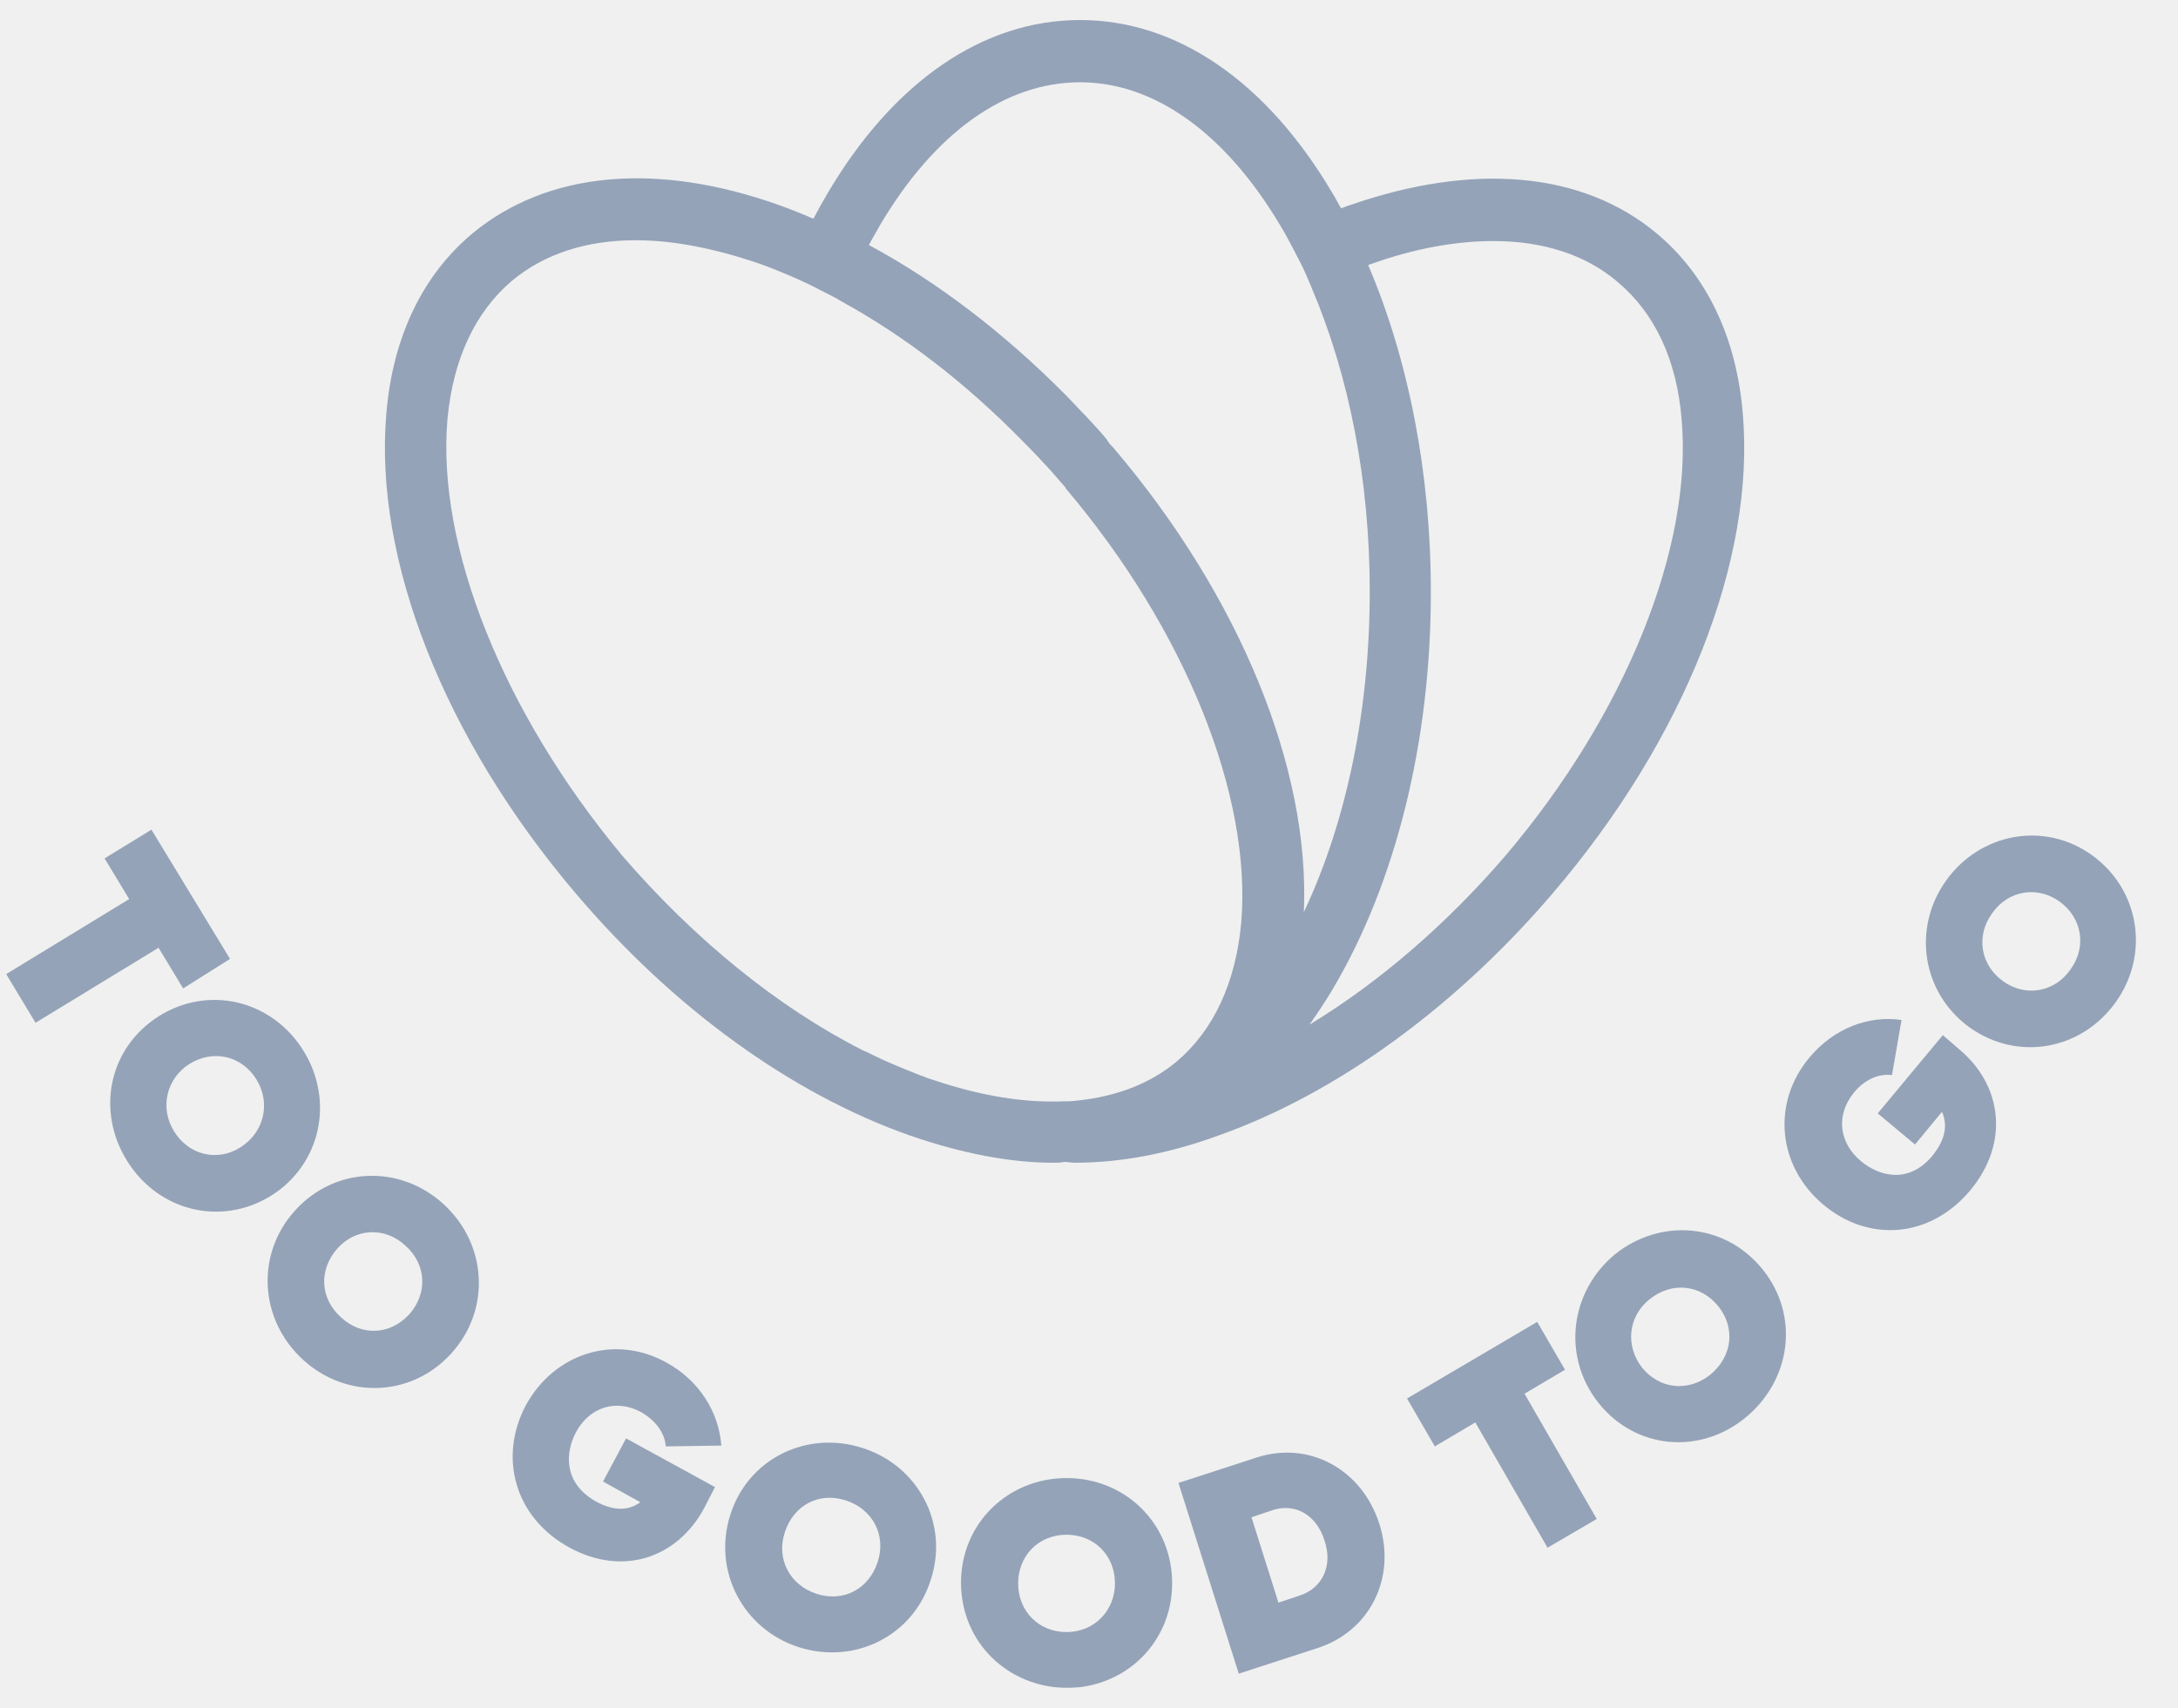
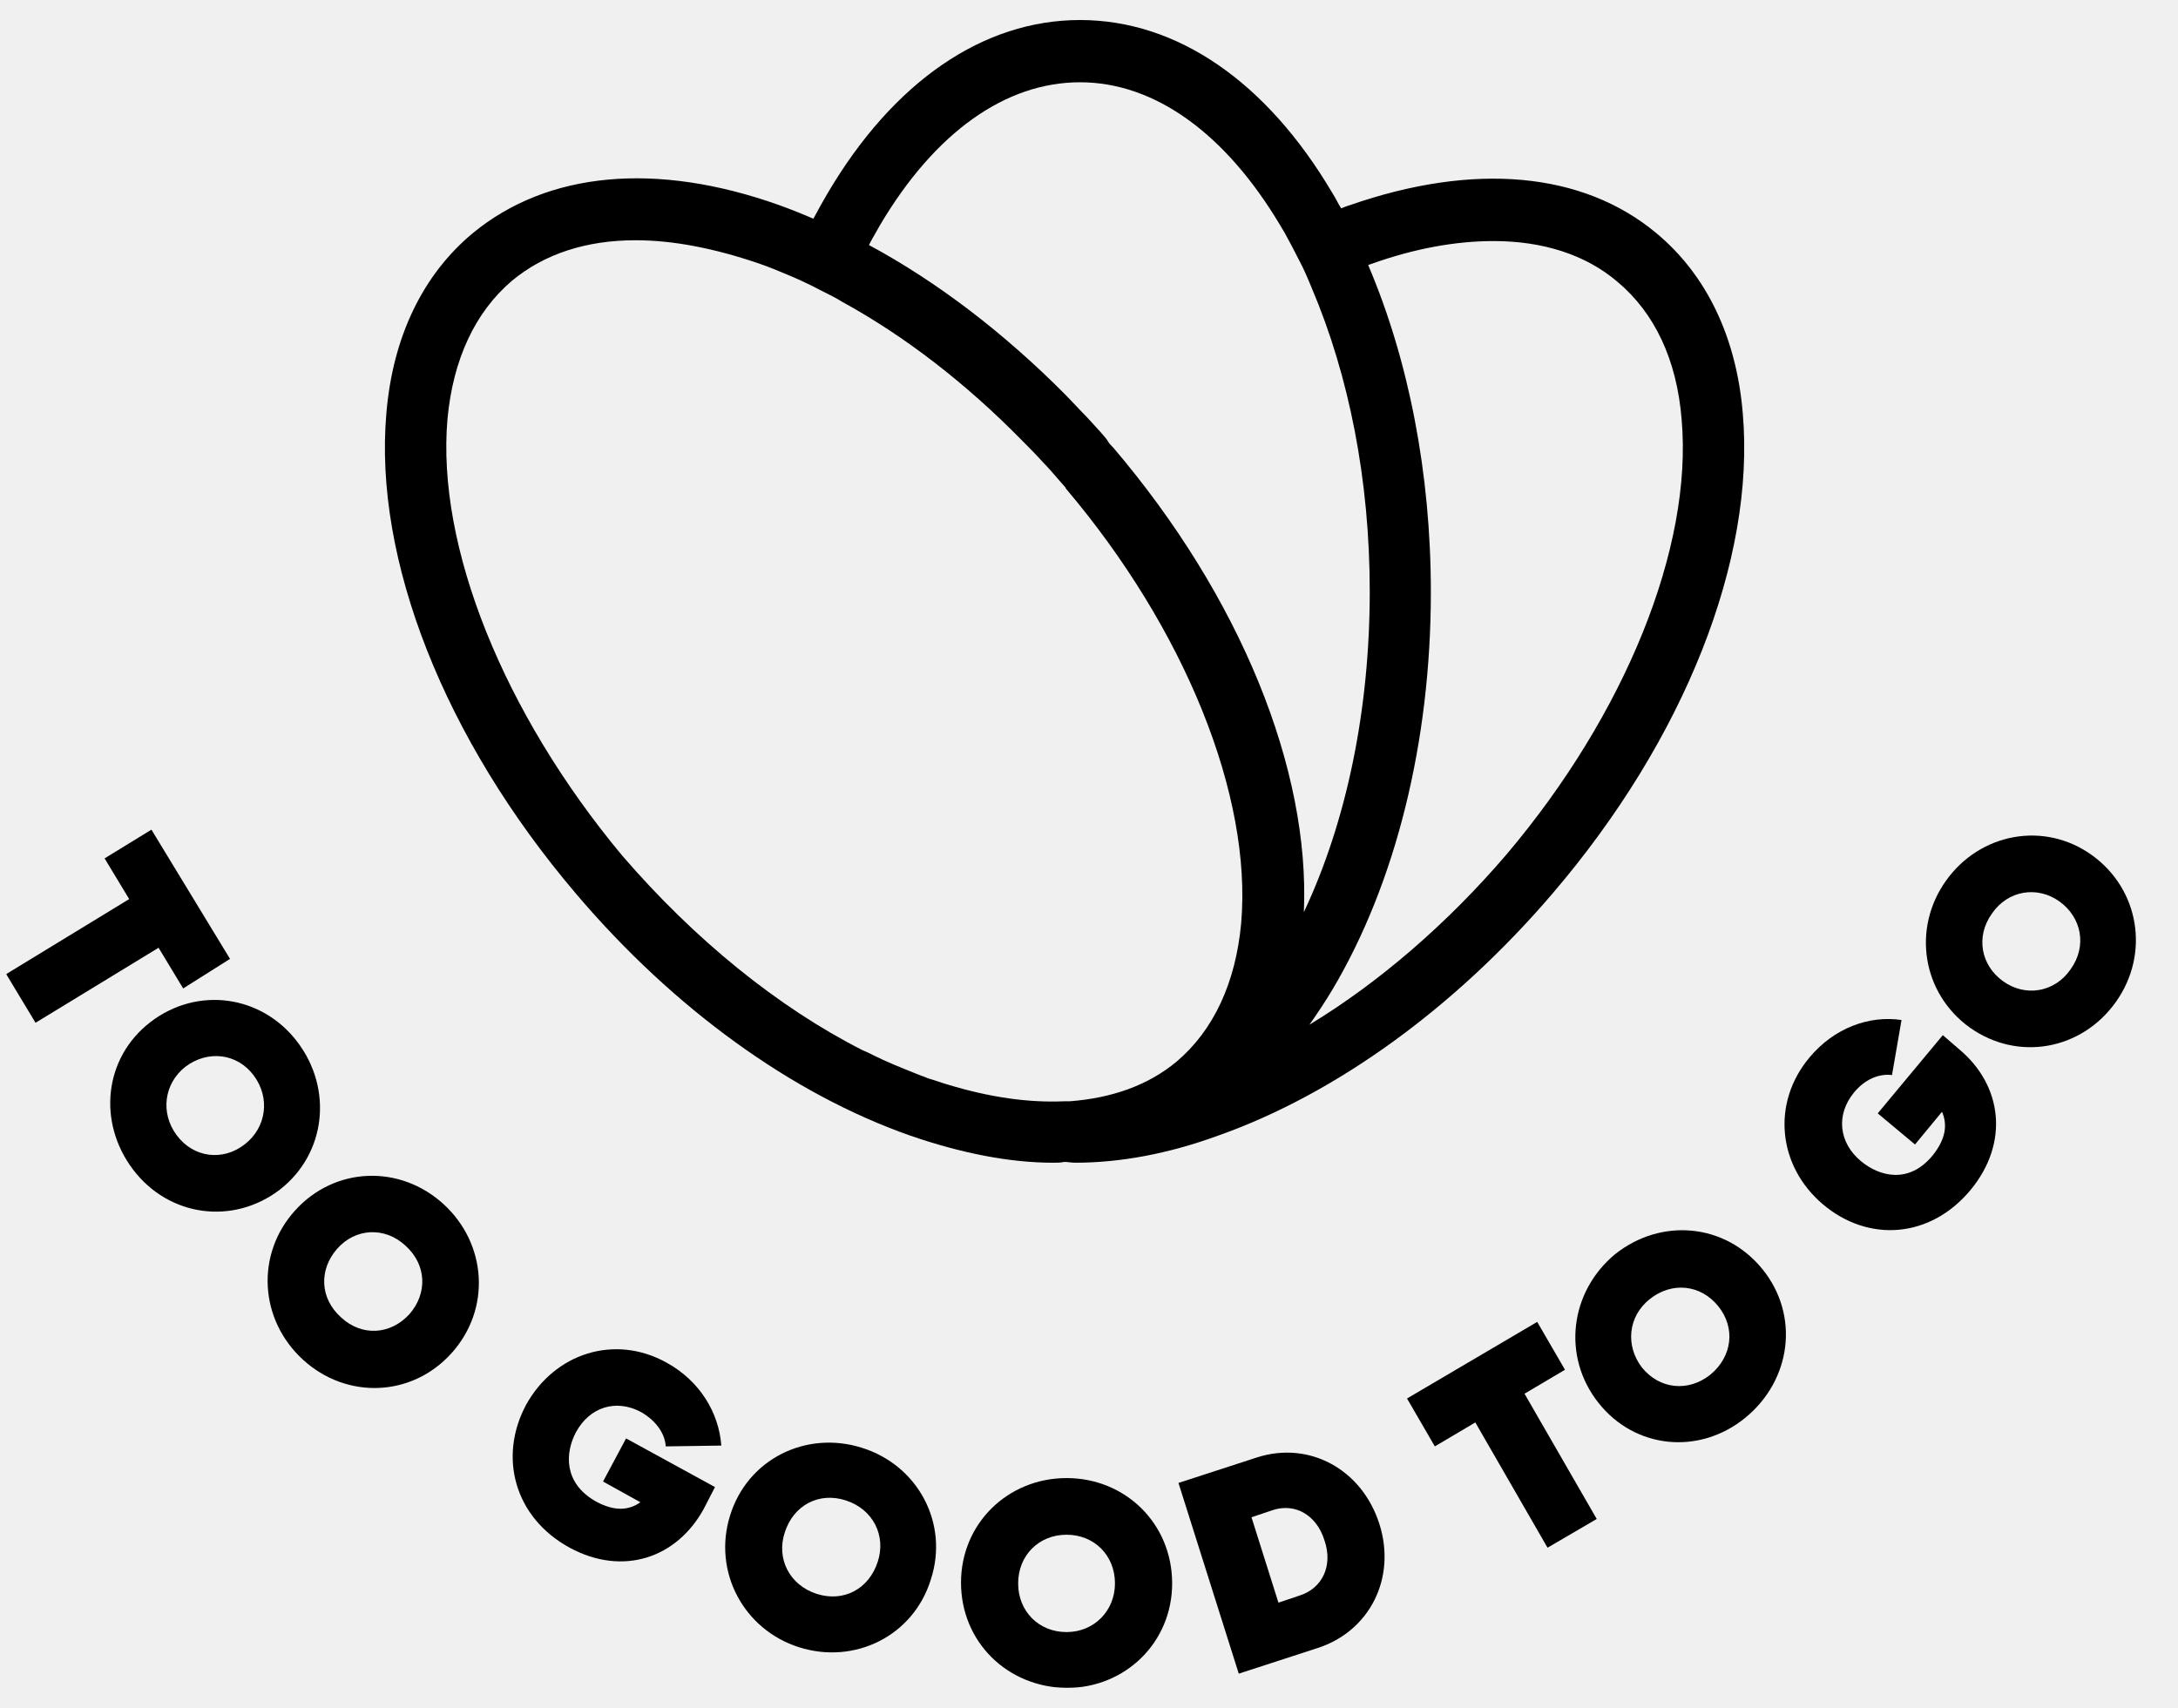
<svg xmlns="http://www.w3.org/2000/svg" width="51" height="40" viewBox="0 0 51 40" fill="none">
  <g clip-path="url(#clip0_1266_1497)">
    <mask id="mask0_1266_1497" style="mask-type:luminance" maskUnits="userSpaceOnUse" x="0" y="0" width="51" height="40">
      <path d="M50.145 0.469H0.145V39.531H50.145V0.469Z" fill="white" />
    </mask>
    <g mask="url(#mask0_1266_1497)">
-       <path fill-rule="evenodd" clip-rule="evenodd" d="M38.783 5.459C39.954 6.431 40.66 7.889 40.809 9.683C41.106 13.103 39.452 17.309 36.349 20.934C34.063 23.607 31.275 25.626 28.524 26.598C27.353 27.027 26.22 27.233 25.179 27.233C25.132 27.233 25.091 27.228 25.049 27.224C25.007 27.219 24.965 27.214 24.919 27.214C24.844 27.233 24.751 27.233 24.659 27.233C23.636 27.233 22.503 27.009 21.313 26.598C18.544 25.626 15.775 23.626 13.489 20.934C10.404 17.309 8.75 13.103 9.047 9.683C9.196 7.889 9.902 6.431 11.073 5.459C12.82 4.02 15.366 3.777 18.247 4.805C18.507 4.898 18.785 5.01 19.046 5.123C19.157 4.917 19.269 4.711 19.38 4.525C20.923 1.908 23.023 0.469 25.29 0.469C27.558 0.469 29.658 1.908 31.201 4.525C31.238 4.581 31.27 4.641 31.303 4.702C31.335 4.763 31.368 4.824 31.405 4.88C31.426 4.873 31.449 4.863 31.474 4.853C31.516 4.836 31.563 4.817 31.609 4.805C34.509 3.796 37.055 4.02 38.783 5.459ZM11.983 6.58C11.129 7.309 10.608 8.412 10.478 9.814C10.218 12.804 11.797 16.71 14.567 20.037C16.258 22 18.209 23.588 20.198 24.598C20.291 24.635 20.365 24.672 20.439 24.71C20.758 24.87 21.091 25.003 21.414 25.132C21.467 25.153 21.52 25.175 21.573 25.196C21.61 25.205 21.643 25.219 21.675 25.233C21.708 25.247 21.741 25.261 21.778 25.271C21.843 25.289 21.913 25.313 21.982 25.336C22.052 25.359 22.122 25.383 22.187 25.401C23.172 25.701 24.082 25.831 24.919 25.794H25.049C26.034 25.719 26.889 25.42 27.558 24.859C28.413 24.131 28.933 23.028 29.063 21.626C29.323 18.636 27.744 14.729 24.956 11.44C24.956 11.421 24.937 11.402 24.919 11.384C24.86 11.319 24.804 11.253 24.749 11.189C24.645 11.069 24.544 10.951 24.436 10.842C24.268 10.655 24.101 10.487 23.934 10.319C22.614 8.973 21.183 7.87 19.715 7.066C19.587 6.985 19.452 6.917 19.319 6.851C19.239 6.811 19.16 6.772 19.083 6.73C18.86 6.618 18.655 6.524 18.433 6.431C18.209 6.338 17.986 6.244 17.763 6.169C16.723 5.814 15.756 5.627 14.883 5.627C13.73 5.627 12.745 5.945 11.983 6.58ZM25.29 1.927C23.543 1.927 21.889 3.104 20.607 5.272C20.573 5.334 20.539 5.393 20.506 5.451C20.448 5.55 20.394 5.645 20.347 5.739C21.945 6.599 23.506 7.795 24.937 9.234C25.021 9.319 25.105 9.407 25.188 9.496C25.272 9.585 25.355 9.674 25.439 9.758C25.494 9.819 25.548 9.877 25.602 9.935C25.713 10.056 25.822 10.174 25.922 10.3C25.959 10.375 26.015 10.431 26.071 10.487C29.045 13.982 30.68 18.019 30.531 21.364C31.535 19.234 32.074 16.617 32.074 13.851C32.074 11.253 31.591 8.805 30.717 6.749C30.624 6.524 30.531 6.3 30.42 6.095C30.308 5.87 30.197 5.665 30.085 5.459C30.067 5.431 30.048 5.398 30.03 5.366C30.011 5.333 29.992 5.3 29.974 5.272C28.692 3.123 27.037 1.927 25.29 1.927ZM31.201 23.177C31.033 23.458 30.847 23.738 30.662 24C32.297 23.009 33.895 21.626 35.271 20.019C38.058 16.729 39.638 12.823 39.378 9.833C39.267 8.431 38.746 7.328 37.873 6.599C37.129 5.964 36.126 5.646 34.973 5.646C34.1 5.646 33.133 5.814 32.093 6.188C32.083 6.188 32.074 6.193 32.065 6.197C32.055 6.202 32.046 6.207 32.037 6.207C32.985 8.431 33.505 11.085 33.505 13.87C33.505 17.365 32.687 20.673 31.201 23.177Z" fill="#94A3B8" />
-       <path d="M3.713 22.198L4.289 23.151L5.386 22.459L3.546 19.432L2.449 20.105L3.025 21.058L0.145 22.815L0.832 23.955L3.713 22.198Z" fill="#94A3B8" />
-       <path fill-rule="evenodd" clip-rule="evenodd" d="M6.964 24.404C6.127 23.302 4.622 23.096 3.525 23.937C2.429 24.778 2.28 26.292 3.117 27.395C3.953 28.497 5.458 28.703 6.555 27.862C7.633 27.021 7.8 25.507 6.964 24.404ZM5.941 25.189C6.332 25.712 6.239 26.404 5.737 26.797C5.217 27.208 4.529 27.114 4.139 26.591C3.748 26.068 3.841 25.376 4.343 24.984C4.864 24.591 5.551 24.666 5.941 25.189Z" fill="#94A3B8" />
-       <path fill-rule="evenodd" clip-rule="evenodd" d="M6.909 28.352C7.838 27.324 9.362 27.268 10.385 28.202C11.407 29.137 11.5 30.669 10.57 31.697C9.641 32.725 8.117 32.781 7.095 31.847C6.073 30.912 5.98 29.38 6.909 28.352ZM9.585 30.782C10.013 30.296 9.994 29.623 9.493 29.174C9.009 28.726 8.322 28.763 7.894 29.249C7.467 29.735 7.485 30.408 7.987 30.856C8.47 31.305 9.139 31.267 9.585 30.782Z" fill="#94A3B8" />
-       <path d="M13.341 36.251C14.586 36.924 15.85 36.494 16.482 35.335L16.742 34.83L14.66 33.69L14.121 34.7L14.995 35.185C14.735 35.372 14.4 35.41 13.954 35.167C13.192 34.737 13.229 34.027 13.489 33.541C13.805 32.961 14.418 32.756 15.013 33.074C15.366 33.279 15.571 33.578 15.589 33.877L16.89 33.858C16.835 33.092 16.389 32.344 15.608 31.915C14.4 31.242 12.988 31.69 12.318 32.905C11.668 34.12 12.04 35.541 13.341 36.251Z" fill="#94A3B8" />
-       <path fill-rule="evenodd" clip-rule="evenodd" d="M17.095 35.498C17.503 34.171 18.879 33.498 20.18 33.909C21.499 34.32 22.224 35.685 21.797 36.993C21.388 38.32 20.012 38.993 18.712 38.582C17.41 38.17 16.686 36.806 17.095 35.498ZM20.552 36.582C20.756 35.965 20.44 35.348 19.808 35.143C19.176 34.937 18.581 35.255 18.377 35.89C18.172 36.507 18.488 37.124 19.12 37.33C19.752 37.535 20.347 37.217 20.552 36.582Z" fill="#94A3B8" />
-       <path fill-rule="evenodd" clip-rule="evenodd" d="M24.975 34.619C23.599 34.619 22.503 35.684 22.503 37.068C22.503 38.451 23.581 39.516 24.975 39.535C26.35 39.535 27.447 38.469 27.447 37.086C27.447 35.684 26.35 34.619 24.975 34.619ZM24.975 35.946C25.625 35.946 26.108 36.432 26.108 37.086C26.108 37.722 25.625 38.226 24.975 38.226C24.324 38.226 23.841 37.74 23.841 37.086C23.841 36.432 24.324 35.946 24.975 35.946Z" fill="#94A3B8" />
-       <path fill-rule="evenodd" clip-rule="evenodd" d="M32.297 35.686C32.706 36.957 32.074 38.209 30.847 38.602L29.007 39.2L27.595 34.733L29.435 34.135C30.661 33.742 31.888 34.415 32.297 35.686ZM31.014 36.079C30.828 35.481 30.327 35.2 29.806 35.368L29.305 35.537L29.936 37.537L30.438 37.368C30.959 37.2 31.219 36.677 31.014 36.079Z" fill="#94A3B8" />
-       <path d="M35.698 32.643L36.646 32.082L35.995 30.961L32.947 32.755L33.598 33.877L34.546 33.316L36.237 36.25L37.389 35.577L35.698 32.643Z" fill="#94A3B8" />
-       <path fill-rule="evenodd" clip-rule="evenodd" d="M37.427 32.854C36.572 31.77 36.758 30.256 37.817 29.377C38.895 28.517 40.4 28.648 41.274 29.732C42.147 30.816 41.943 32.33 40.865 33.209C39.787 34.087 38.282 33.938 37.427 32.854ZM40.233 30.592C39.824 30.087 39.155 30.013 38.635 30.424C38.114 30.835 38.059 31.527 38.449 32.031C38.858 32.536 39.527 32.611 40.047 32.199C40.568 31.77 40.642 31.097 40.233 30.592Z" fill="#94A3B8" />
-       <path d="M46.143 27.871C47.054 26.768 46.886 25.423 45.883 24.582L45.493 24.245L43.969 26.077L44.842 26.806L45.474 26.04C45.604 26.339 45.567 26.675 45.251 27.067C44.693 27.74 44.006 27.553 43.578 27.198C43.058 26.768 42.984 26.114 43.411 25.591C43.671 25.273 44.006 25.142 44.303 25.18L44.526 23.89C43.764 23.778 42.946 24.077 42.37 24.769C41.478 25.834 41.627 27.311 42.686 28.208C43.746 29.105 45.195 29.011 46.143 27.871Z" fill="#94A3B8" />
-       <path fill-rule="evenodd" clip-rule="evenodd" d="M46.124 24.067C45.009 23.264 44.768 21.75 45.567 20.628C46.366 19.507 47.871 19.227 48.986 20.03C50.102 20.834 50.343 22.348 49.544 23.469C48.745 24.591 47.258 24.871 46.124 24.067ZM48.224 21.114C47.704 20.741 47.017 20.853 46.645 21.395C46.255 21.937 46.385 22.61 46.905 22.983C47.425 23.357 48.113 23.245 48.485 22.703C48.875 22.161 48.745 21.488 48.224 21.114Z" fill="#94A3B8" />
+       <path fill-rule="evenodd" clip-rule="evenodd" d="M38.783 5.459C39.954 6.431 40.66 7.889 40.809 9.683C41.106 13.103 39.452 17.309 36.349 20.934C34.063 23.607 31.275 25.626 28.524 26.598C27.353 27.027 26.22 27.233 25.179 27.233C25.132 27.233 25.091 27.228 25.049 27.224C25.007 27.219 24.965 27.214 24.919 27.214C24.844 27.233 24.751 27.233 24.659 27.233C23.636 27.233 22.503 27.009 21.313 26.598C18.544 25.626 15.775 23.626 13.489 20.934C10.404 17.309 8.75 13.103 9.047 9.683C9.196 7.889 9.902 6.431 11.073 5.459C12.82 4.02 15.366 3.777 18.247 4.805C18.507 4.898 18.785 5.01 19.046 5.123C19.157 4.917 19.269 4.711 19.38 4.525C20.923 1.908 23.023 0.469 25.29 0.469C27.558 0.469 29.658 1.908 31.201 4.525C31.238 4.581 31.27 4.641 31.303 4.702C31.335 4.763 31.368 4.824 31.405 4.88C31.426 4.873 31.449 4.863 31.474 4.853C31.516 4.836 31.563 4.817 31.609 4.805C34.509 3.796 37.055 4.02 38.783 5.459ZM11.983 6.58C11.129 7.309 10.608 8.412 10.478 9.814C10.218 12.804 11.797 16.71 14.567 20.037C16.258 22 18.209 23.588 20.198 24.598C20.291 24.635 20.365 24.672 20.439 24.71C20.758 24.87 21.091 25.003 21.414 25.132C21.467 25.153 21.52 25.175 21.573 25.196C21.61 25.205 21.643 25.219 21.675 25.233C21.708 25.247 21.741 25.261 21.778 25.271C21.843 25.289 21.913 25.313 21.982 25.336C22.052 25.359 22.122 25.383 22.187 25.401C23.172 25.701 24.082 25.831 24.919 25.794H25.049C26.034 25.719 26.889 25.42 27.558 24.859C28.413 24.131 28.933 23.028 29.063 21.626C29.323 18.636 27.744 14.729 24.956 11.44C24.956 11.421 24.937 11.402 24.919 11.384C24.86 11.319 24.804 11.253 24.749 11.189C24.645 11.069 24.544 10.951 24.436 10.842C24.268 10.655 24.101 10.487 23.934 10.319C22.614 8.973 21.183 7.87 19.715 7.066C19.587 6.985 19.452 6.917 19.319 6.851C19.239 6.811 19.16 6.772 19.083 6.73C18.86 6.618 18.655 6.524 18.433 6.431C18.209 6.338 17.986 6.244 17.763 6.169C16.723 5.814 15.756 5.627 14.883 5.627C13.73 5.627 12.745 5.945 11.983 6.58ZM25.29 1.927C23.543 1.927 21.889 3.104 20.607 5.272C20.573 5.334 20.539 5.393 20.506 5.451C20.448 5.55 20.394 5.645 20.347 5.739C21.945 6.599 23.506 7.795 24.937 9.234C25.021 9.319 25.105 9.407 25.188 9.496C25.272 9.585 25.355 9.674 25.439 9.758C25.494 9.819 25.548 9.877 25.602 9.935C25.713 10.056 25.822 10.174 25.922 10.3C25.959 10.375 26.015 10.431 26.071 10.487C29.045 13.982 30.68 18.019 30.531 21.364C31.535 19.234 32.074 16.617 32.074 13.851C32.074 11.253 31.591 8.805 30.717 6.749C30.624 6.524 30.531 6.3 30.42 6.095C30.308 5.87 30.197 5.665 30.085 5.459C30.067 5.431 30.048 5.398 30.03 5.366C30.011 5.333 29.992 5.3 29.974 5.272C28.692 3.123 27.037 1.927 25.29 1.927ZM31.201 23.177C31.033 23.458 30.847 23.738 30.662 24C32.297 23.009 33.895 21.626 35.271 20.019C38.058 16.729 39.638 12.823 39.378 9.833C39.267 8.431 38.746 7.328 37.873 6.599C37.129 5.964 36.126 5.646 34.973 5.646C34.1 5.646 33.133 5.814 32.093 6.188C32.083 6.188 32.074 6.193 32.065 6.197C32.055 6.202 32.046 6.207 32.037 6.207C32.985 8.431 33.505 11.085 33.505 13.87C33.505 17.365 32.687 20.673 31.201 23.177Z" fill="currentColor" />
+       <path d="M3.713 22.198L4.289 23.151L5.386 22.459L3.546 19.432L2.449 20.105L3.025 21.058L0.145 22.815L0.832 23.955L3.713 22.198Z" fill="currentColor" />
+       <path fill-rule="evenodd" clip-rule="evenodd" d="M6.964 24.404C6.127 23.302 4.622 23.096 3.525 23.937C2.429 24.778 2.28 26.292 3.117 27.395C3.953 28.497 5.458 28.703 6.555 27.862C7.633 27.021 7.8 25.507 6.964 24.404ZM5.941 25.189C6.332 25.712 6.239 26.404 5.737 26.797C5.217 27.208 4.529 27.114 4.139 26.591C3.748 26.068 3.841 25.376 4.343 24.984C4.864 24.591 5.551 24.666 5.941 25.189Z" fill="currentColor" />
+       <path fill-rule="evenodd" clip-rule="evenodd" d="M6.909 28.352C7.838 27.324 9.362 27.268 10.385 28.202C11.407 29.137 11.5 30.669 10.57 31.697C9.641 32.725 8.117 32.781 7.095 31.847C6.073 30.912 5.98 29.38 6.909 28.352ZM9.585 30.782C10.013 30.296 9.994 29.623 9.493 29.174C9.009 28.726 8.322 28.763 7.894 29.249C7.467 29.735 7.485 30.408 7.987 30.856C8.47 31.305 9.139 31.267 9.585 30.782Z" fill="currentColor" />
+       <path d="M13.341 36.251C14.586 36.924 15.85 36.494 16.482 35.335L16.742 34.83L14.66 33.69L14.121 34.7L14.995 35.185C14.735 35.372 14.4 35.41 13.954 35.167C13.192 34.737 13.229 34.027 13.489 33.541C13.805 32.961 14.418 32.756 15.013 33.074C15.366 33.279 15.571 33.578 15.589 33.877L16.89 33.858C16.835 33.092 16.389 32.344 15.608 31.915C14.4 31.242 12.988 31.69 12.318 32.905C11.668 34.12 12.04 35.541 13.341 36.251Z" fill="currentColor" />
+       <path fill-rule="evenodd" clip-rule="evenodd" d="M17.095 35.498C17.503 34.171 18.879 33.498 20.18 33.909C21.499 34.32 22.224 35.685 21.797 36.993C21.388 38.32 20.012 38.993 18.712 38.582C17.41 38.17 16.686 36.806 17.095 35.498ZM20.552 36.582C20.756 35.965 20.44 35.348 19.808 35.143C19.176 34.937 18.581 35.255 18.377 35.89C18.172 36.507 18.488 37.124 19.12 37.33C19.752 37.535 20.347 37.217 20.552 36.582Z" fill="currentColor" />
+       <path fill-rule="evenodd" clip-rule="evenodd" d="M24.975 34.619C23.599 34.619 22.503 35.684 22.503 37.068C22.503 38.451 23.581 39.516 24.975 39.535C26.35 39.535 27.447 38.469 27.447 37.086C27.447 35.684 26.35 34.619 24.975 34.619ZM24.975 35.946C25.625 35.946 26.108 36.432 26.108 37.086C26.108 37.722 25.625 38.226 24.975 38.226C24.324 38.226 23.841 37.74 23.841 37.086C23.841 36.432 24.324 35.946 24.975 35.946Z" fill="currentColor" />
+       <path fill-rule="evenodd" clip-rule="evenodd" d="M32.297 35.686C32.706 36.957 32.074 38.209 30.847 38.602L29.007 39.2L27.595 34.733L29.435 34.135C30.661 33.742 31.888 34.415 32.297 35.686ZM31.014 36.079C30.828 35.481 30.327 35.2 29.806 35.368L29.305 35.537L29.936 37.537L30.438 37.368C30.959 37.2 31.219 36.677 31.014 36.079Z" fill="currentColor" />
+       <path d="M35.698 32.643L36.646 32.082L35.995 30.961L32.947 32.755L33.598 33.877L34.546 33.316L36.237 36.25L37.389 35.577L35.698 32.643Z" fill="currentColor" />
+       <path fill-rule="evenodd" clip-rule="evenodd" d="M37.427 32.854C36.572 31.77 36.758 30.256 37.817 29.377C38.895 28.517 40.4 28.648 41.274 29.732C42.147 30.816 41.943 32.33 40.865 33.209C39.787 34.087 38.282 33.938 37.427 32.854ZM40.233 30.592C39.824 30.087 39.155 30.013 38.635 30.424C38.114 30.835 38.059 31.527 38.449 32.031C38.858 32.536 39.527 32.611 40.047 32.199C40.568 31.77 40.642 31.097 40.233 30.592Z" fill="currentColor" />
+       <path d="M46.143 27.871C47.054 26.768 46.886 25.423 45.883 24.582L45.493 24.245L43.969 26.077L44.842 26.806L45.474 26.04C45.604 26.339 45.567 26.675 45.251 27.067C44.693 27.74 44.006 27.553 43.578 27.198C43.058 26.768 42.984 26.114 43.411 25.591C43.671 25.273 44.006 25.142 44.303 25.18L44.526 23.89C43.764 23.778 42.946 24.077 42.37 24.769C41.478 25.834 41.627 27.311 42.686 28.208C43.746 29.105 45.195 29.011 46.143 27.871Z" fill="currentColor" />
+       <path fill-rule="evenodd" clip-rule="evenodd" d="M46.124 24.067C45.009 23.264 44.768 21.75 45.567 20.628C46.366 19.507 47.871 19.227 48.986 20.03C50.102 20.834 50.343 22.348 49.544 23.469C48.745 24.591 47.258 24.871 46.124 24.067ZM48.224 21.114C47.704 20.741 47.017 20.853 46.645 21.395C46.255 21.937 46.385 22.61 46.905 22.983C47.425 23.357 48.113 23.245 48.485 22.703C48.875 22.161 48.745 21.488 48.224 21.114Z" fill="currentColor" />
    </g>
  </g>
  <defs>
    <clipPath id="clip0_1266_1497">
      <rect width="50" height="40" fill="white" transform="translate(0.143555)" />
    </clipPath>
  </defs>
</svg>
